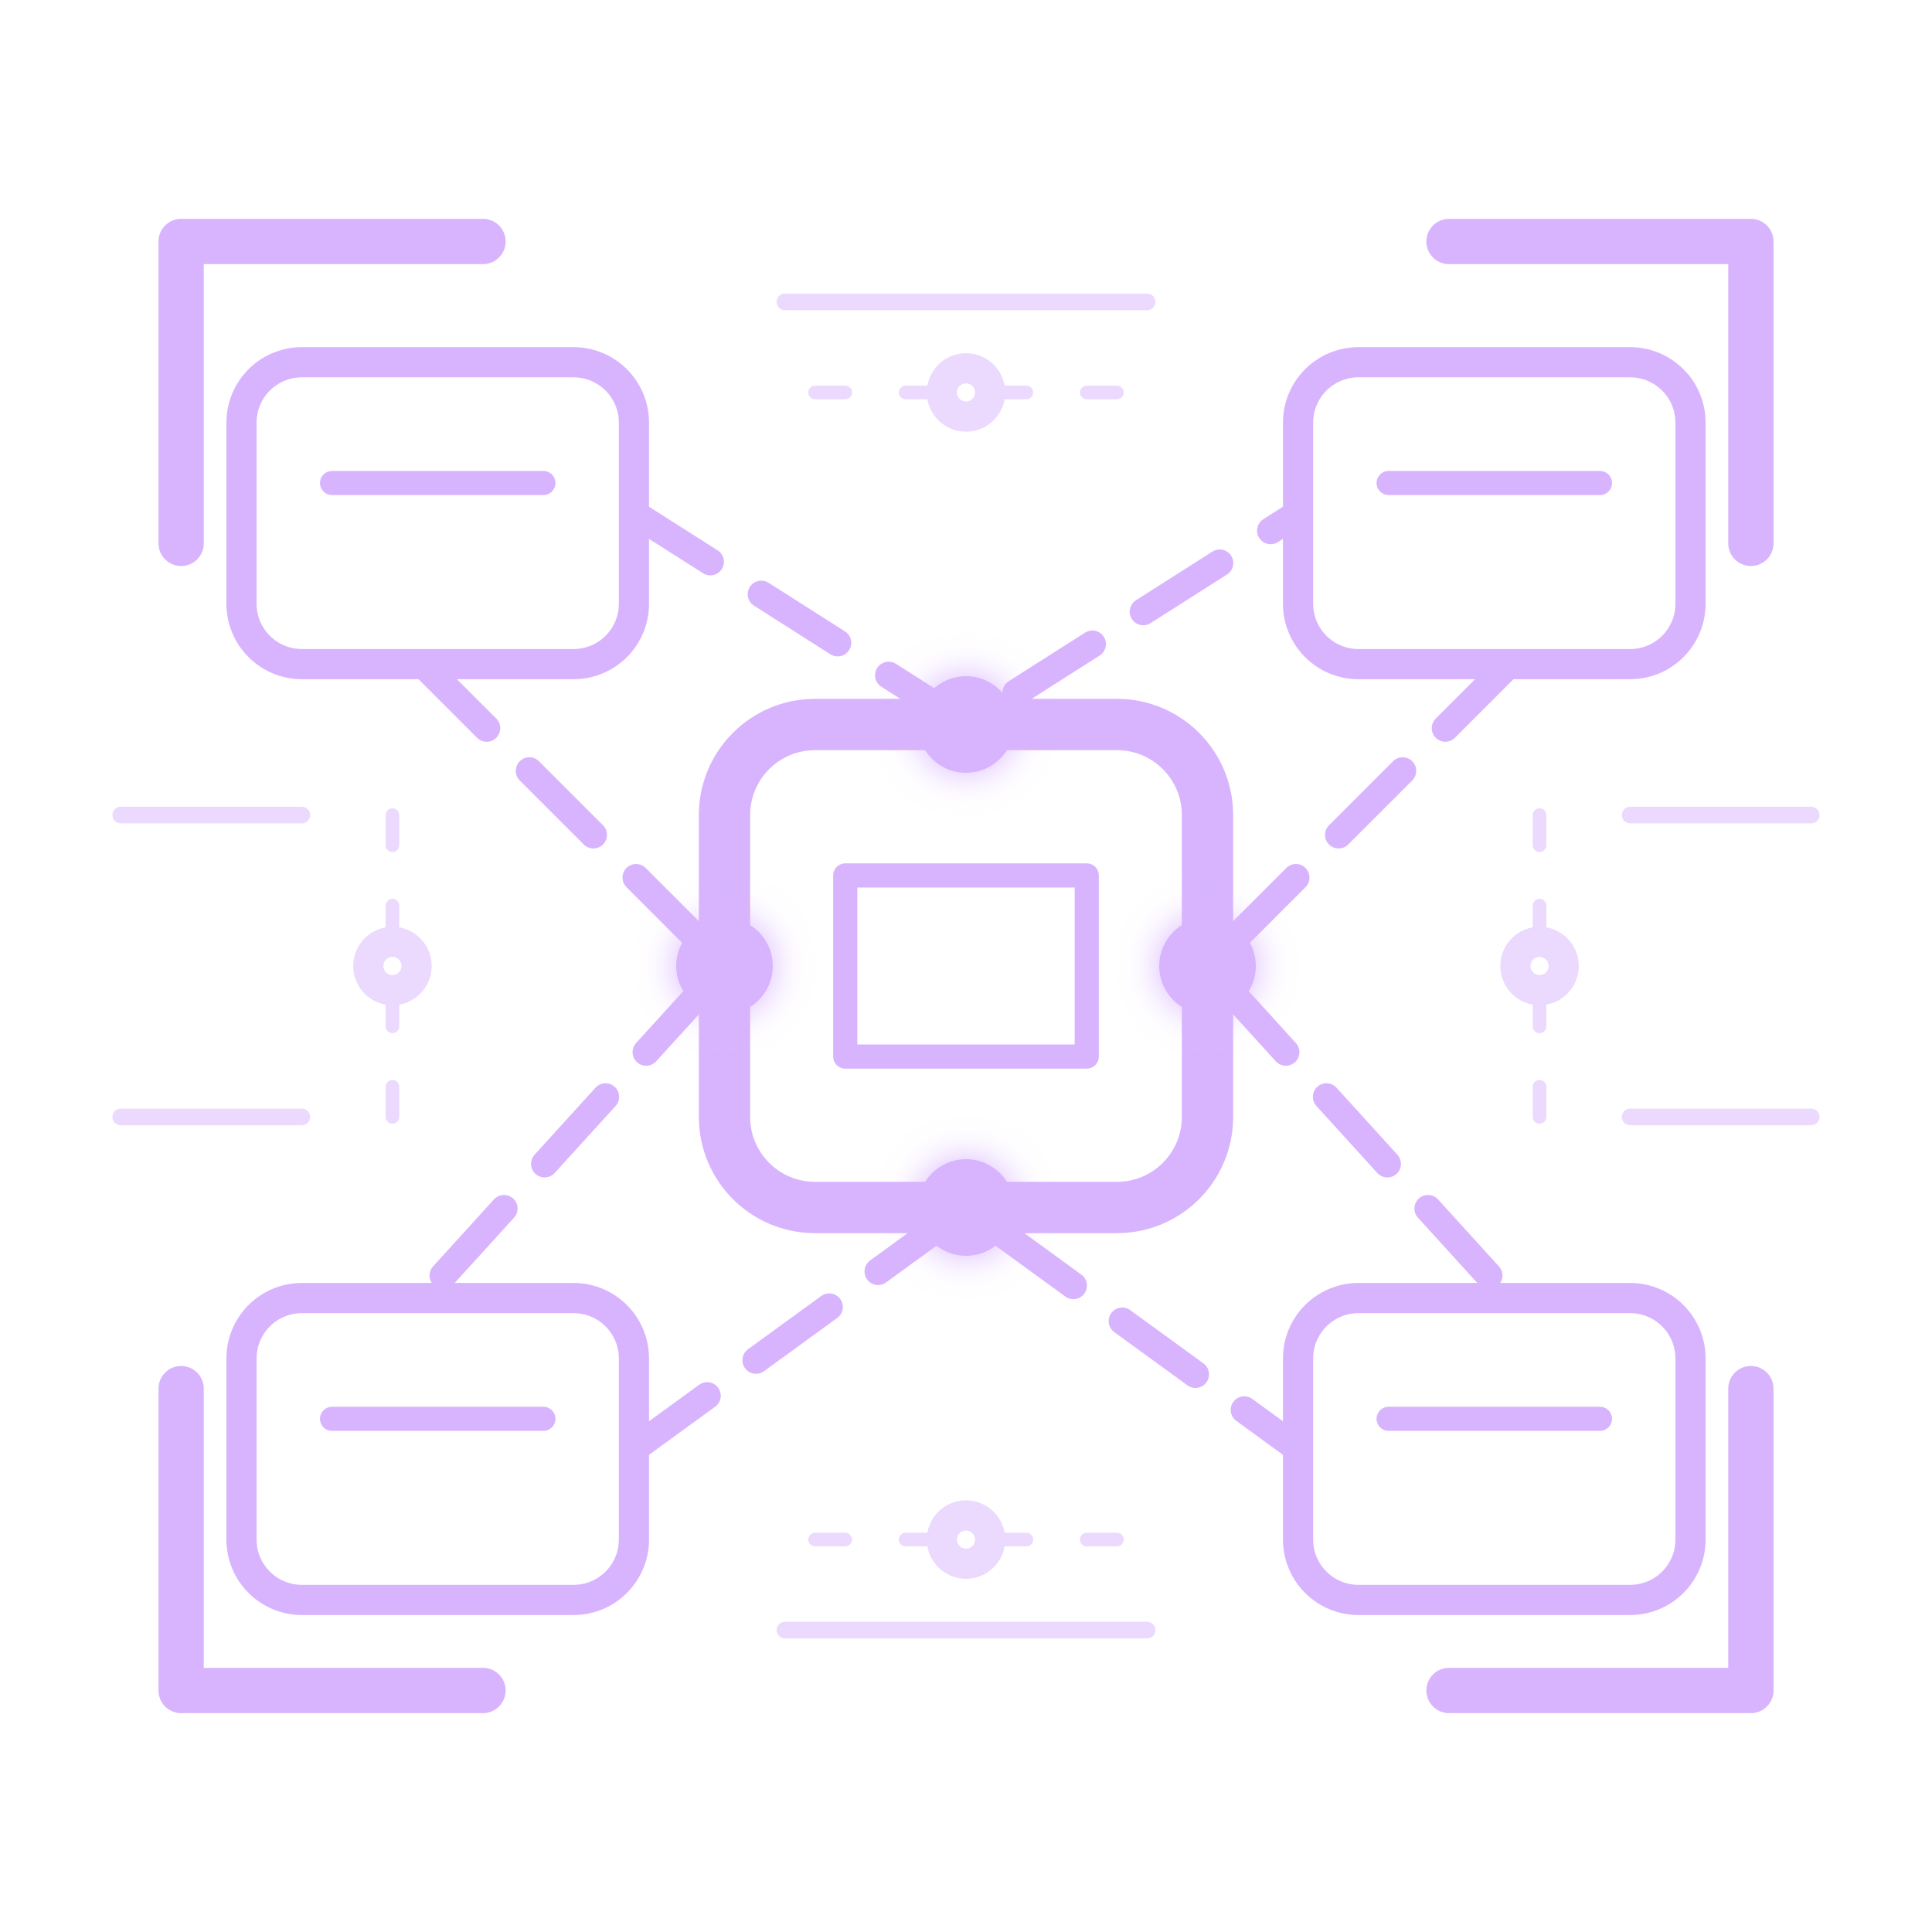
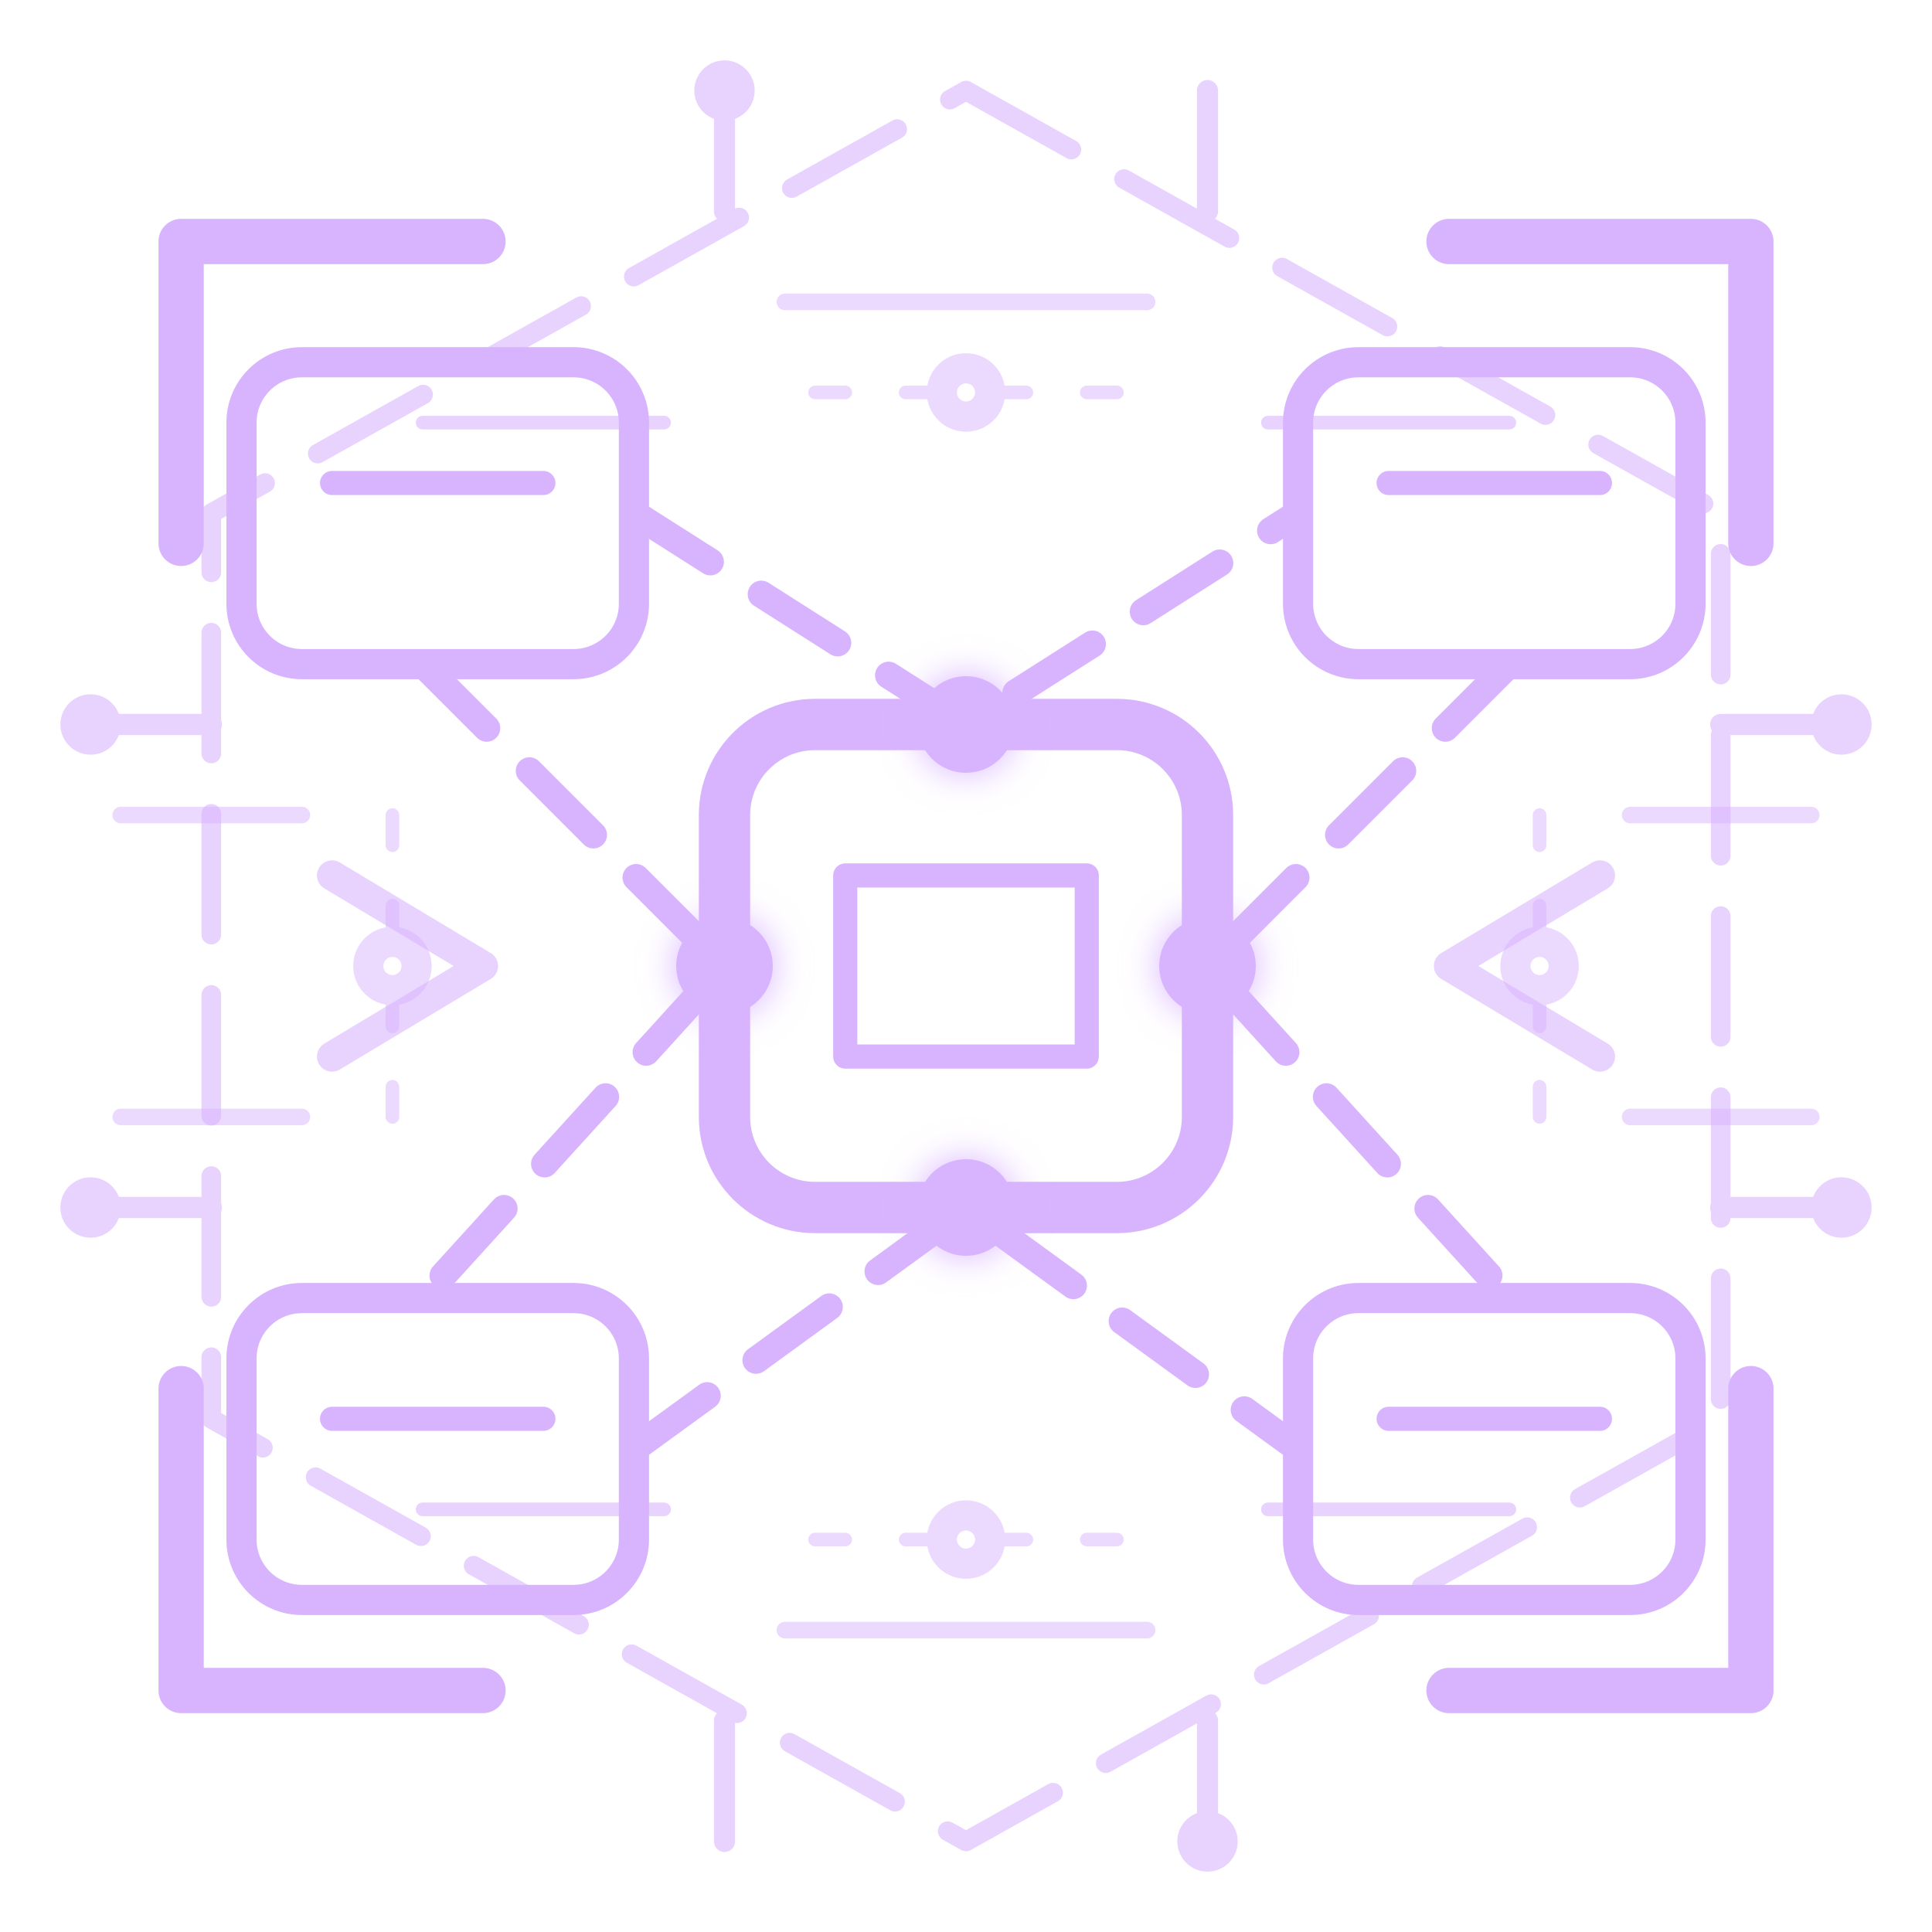
<svg xmlns="http://www.w3.org/2000/svg" viewBox="0 0 64 64" fill="none" role="img" aria-label="Registro de capacidades">
+   <g stroke="url(#bo)" fill="none" stroke-linecap="round" stroke-linejoin="round" opacity=".6">
+     <path d="m32 3 25 14v30L32 61 7 47V17Z" stroke-width=".65" stroke-dasharray="4 2" />
+     <path d="M7 24H3m4 16H3m58-16h-4m4 16h-4M24 7V3m16 4V3M24 57v4m16-4v4" stroke-width=".7" />
+     <path d="M14 14h8m20 0h8M14 50h8m20 0h8" stroke-width=".45" />
+     <path d="m11 29 5 3-5 3m42-6-5 3 5 3" />
+     <g fill="url(#bo)" stroke="none">
+       <circle cx="3" cy="24" r="1" />
+       <circle cx="3" cy="40" r="1" />
+       <circle cx="61" cy="24" r="1" />
+       <circle cx="61" cy="40" r="1" />
+       <circle cx="24" cy="3" r="1" />
+       <circle cx="40" cy="61" r="1" />
+     </g>
+   </g>
  <defs>
    <linearGradient id="bo" x1="6" y1="8" x2="58" y2="56">
      <stop stop-color="#d8b4fe" />
      <stop offset=".5" stop-color="#a855f7" />
      <stop offset="1" stop-color="#22d3ee" />
    </linearGradient>
    <filter id="bog">
      <feGaussianBlur stdDeviation=".6" result="b" />
      <feMerge>
        <feMergeNode in="b" />
        <feMergeNode in="SourceGraphic" />
      </feMerge>
    </filter>
  </defs>
  <style>.node{animation:node 2.5s ease-in-out infinite}.node:nth-child(2){animation-delay:-.8s}.node:nth-child(3){animation-delay:-1.6s}@keyframes node{50%{opacity:.35}}@media(prefers-reduced-motion:reduce){.node{animation:none}}</style>
  <g stroke="url(#bo)" stroke-linecap="round" stroke-linejoin="round">
    <path d="M6 18V8h10m32 0h10v10M6 46v10h10m32 0h10V46" stroke-width="1.5" />
    <rect x="24" y="24" width="16" height="16" rx="3" stroke-width="1.7" />
    <rect x="8" y="12" width="13" height="10" rx="2" />
    <rect x="43" y="12" width="13" height="10" rx="2" />
    <rect x="8" y="43" width="13" height="10" rx="2" />
    <rect x="43" y="43" width="13" height="10" rx="2" />
    <path d="m21 17 11 7 11-7M21 48l11-8 11 8M14 22l10 10-10 11m36-21L40 32l10 11" stroke-width=".9" stroke-dasharray="3 2" />
    <path d="M28 29h8v6h-8zM11 16h7m28 0h7M11 47h7m28 0h7" stroke-width=".8" />
    <g fill="url(#bo)" stroke="none" filter="url(#bog)">
      <circle class="node" cx="32" cy="24" r="1.6" />
      <circle class="node" cx="24" cy="32" r="1.6" />
      <circle class="node" cx="40" cy="32" r="1.6" />
      <circle class="node" cx="32" cy="40" r="1.6" />
    </g>
  </g>
  <g stroke="url(#bo)" stroke-linecap="round" opacity=".5">
    <path d="M26 10h12M26 54h12M4 27h6m44 0h6M4 37h6m44 0h6" stroke-width=".55" />
    <path d="M13 27v10m38-10v10M27 13h10m-10 38h10" stroke-width=".45" stroke-dasharray="1 2" />
    <circle cx="13" cy="32" r=".8" />
    <circle cx="51" cy="32" r=".8" />
    <circle cx="32" cy="13" r=".8" />
    <circle cx="32" cy="51" r=".8" />
  </g>
</svg>
